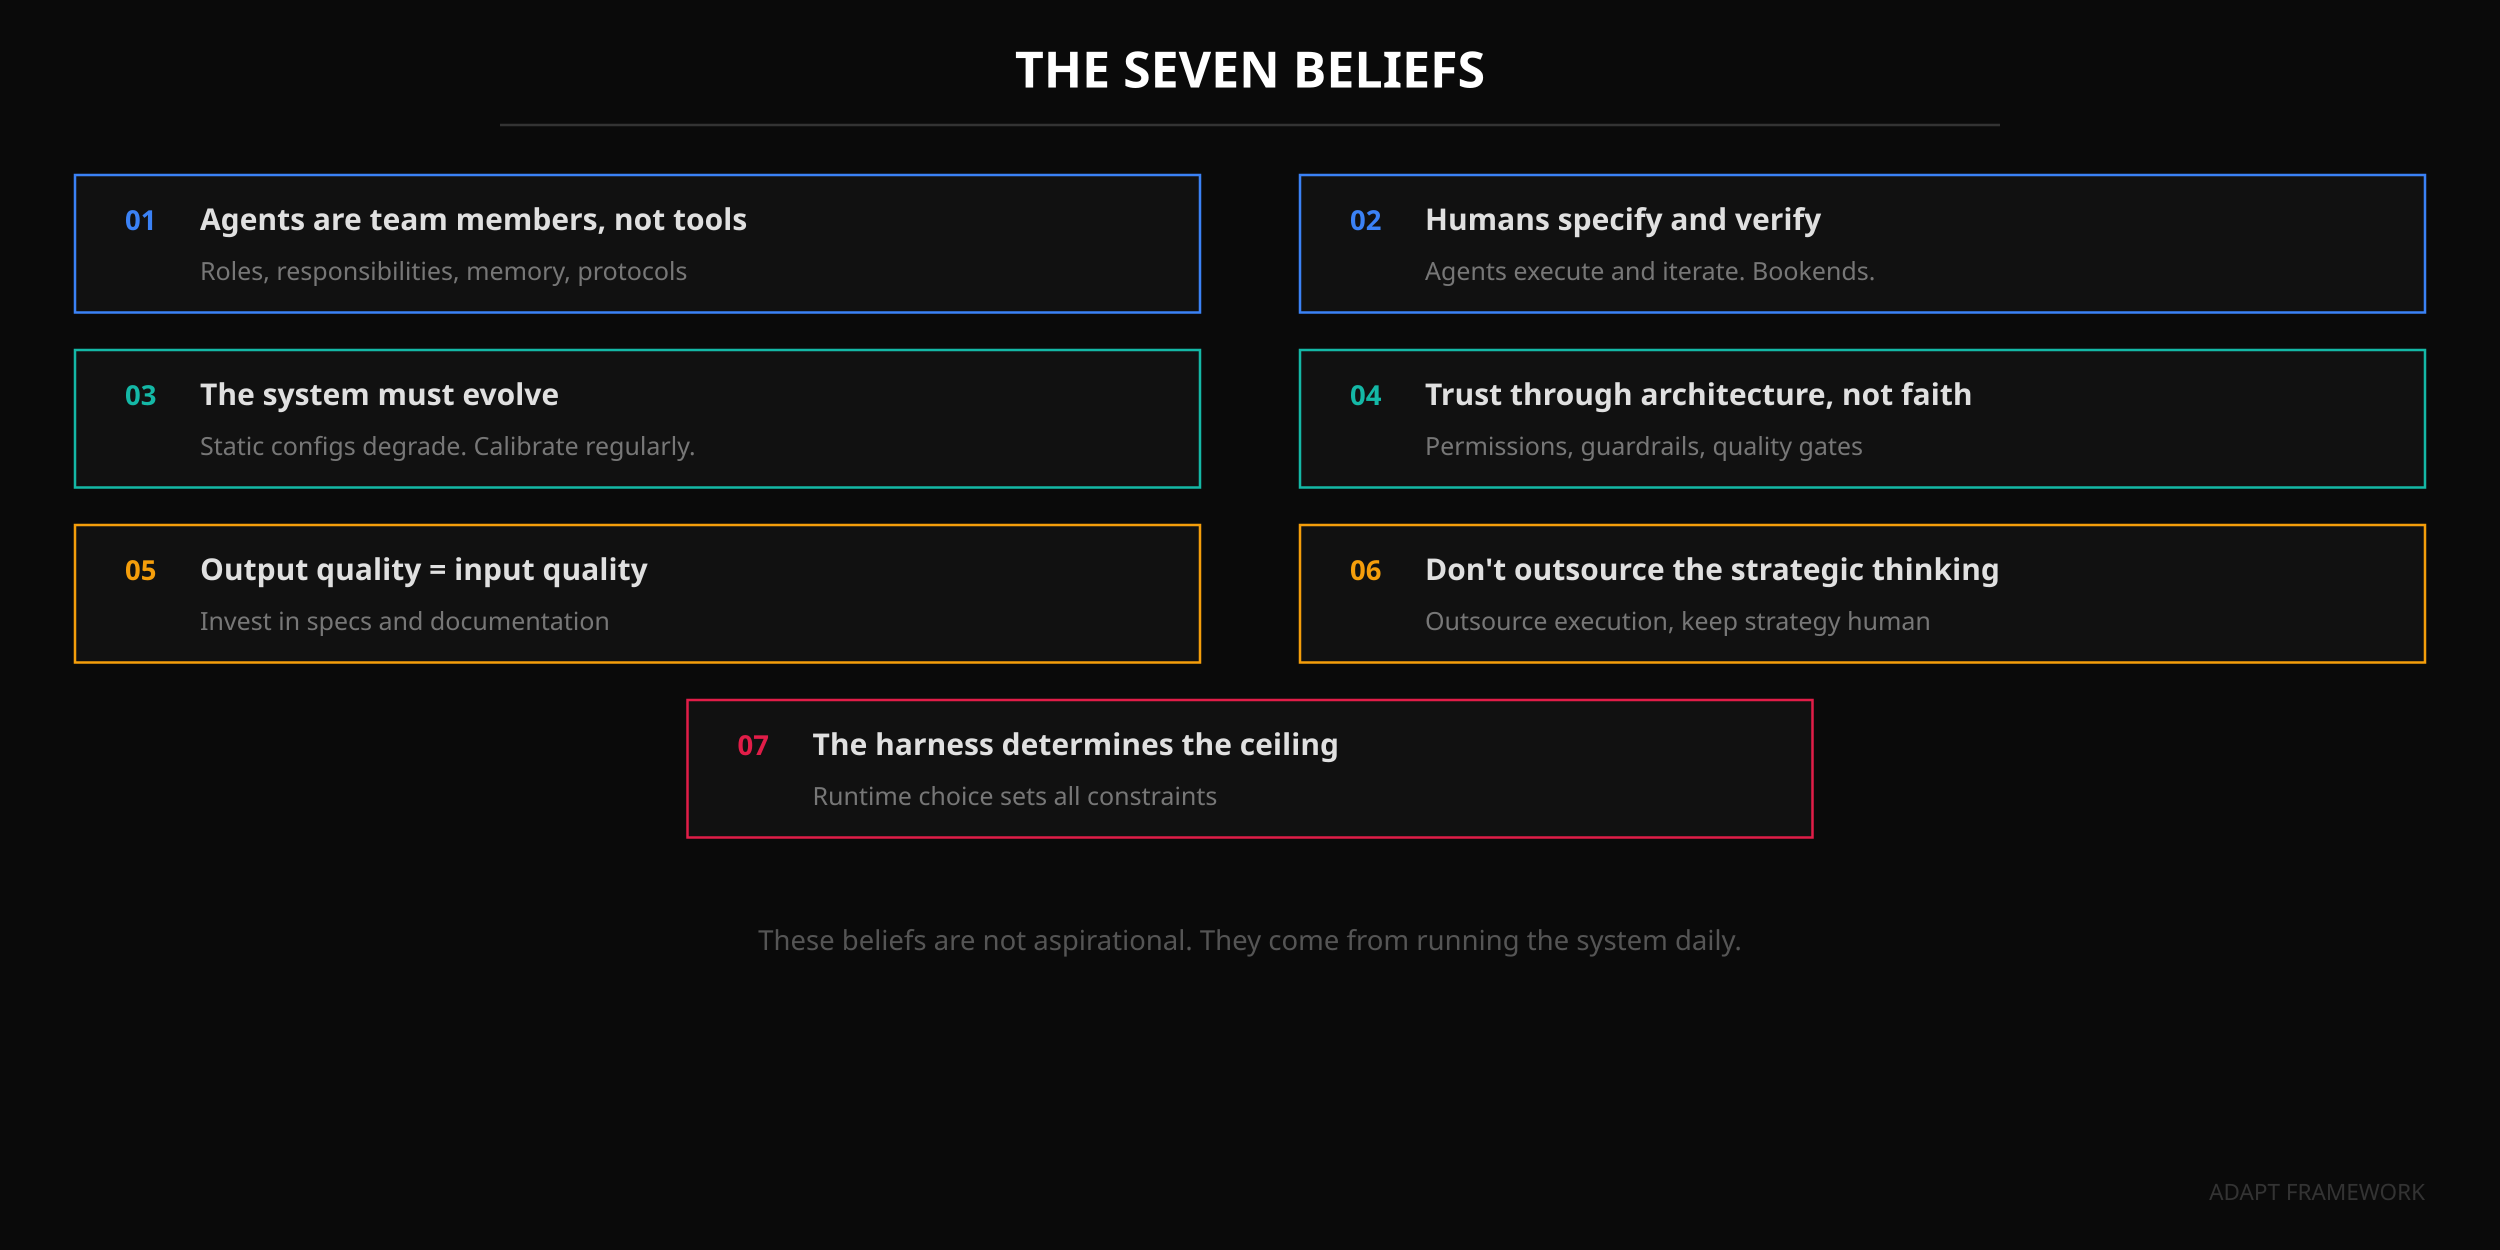
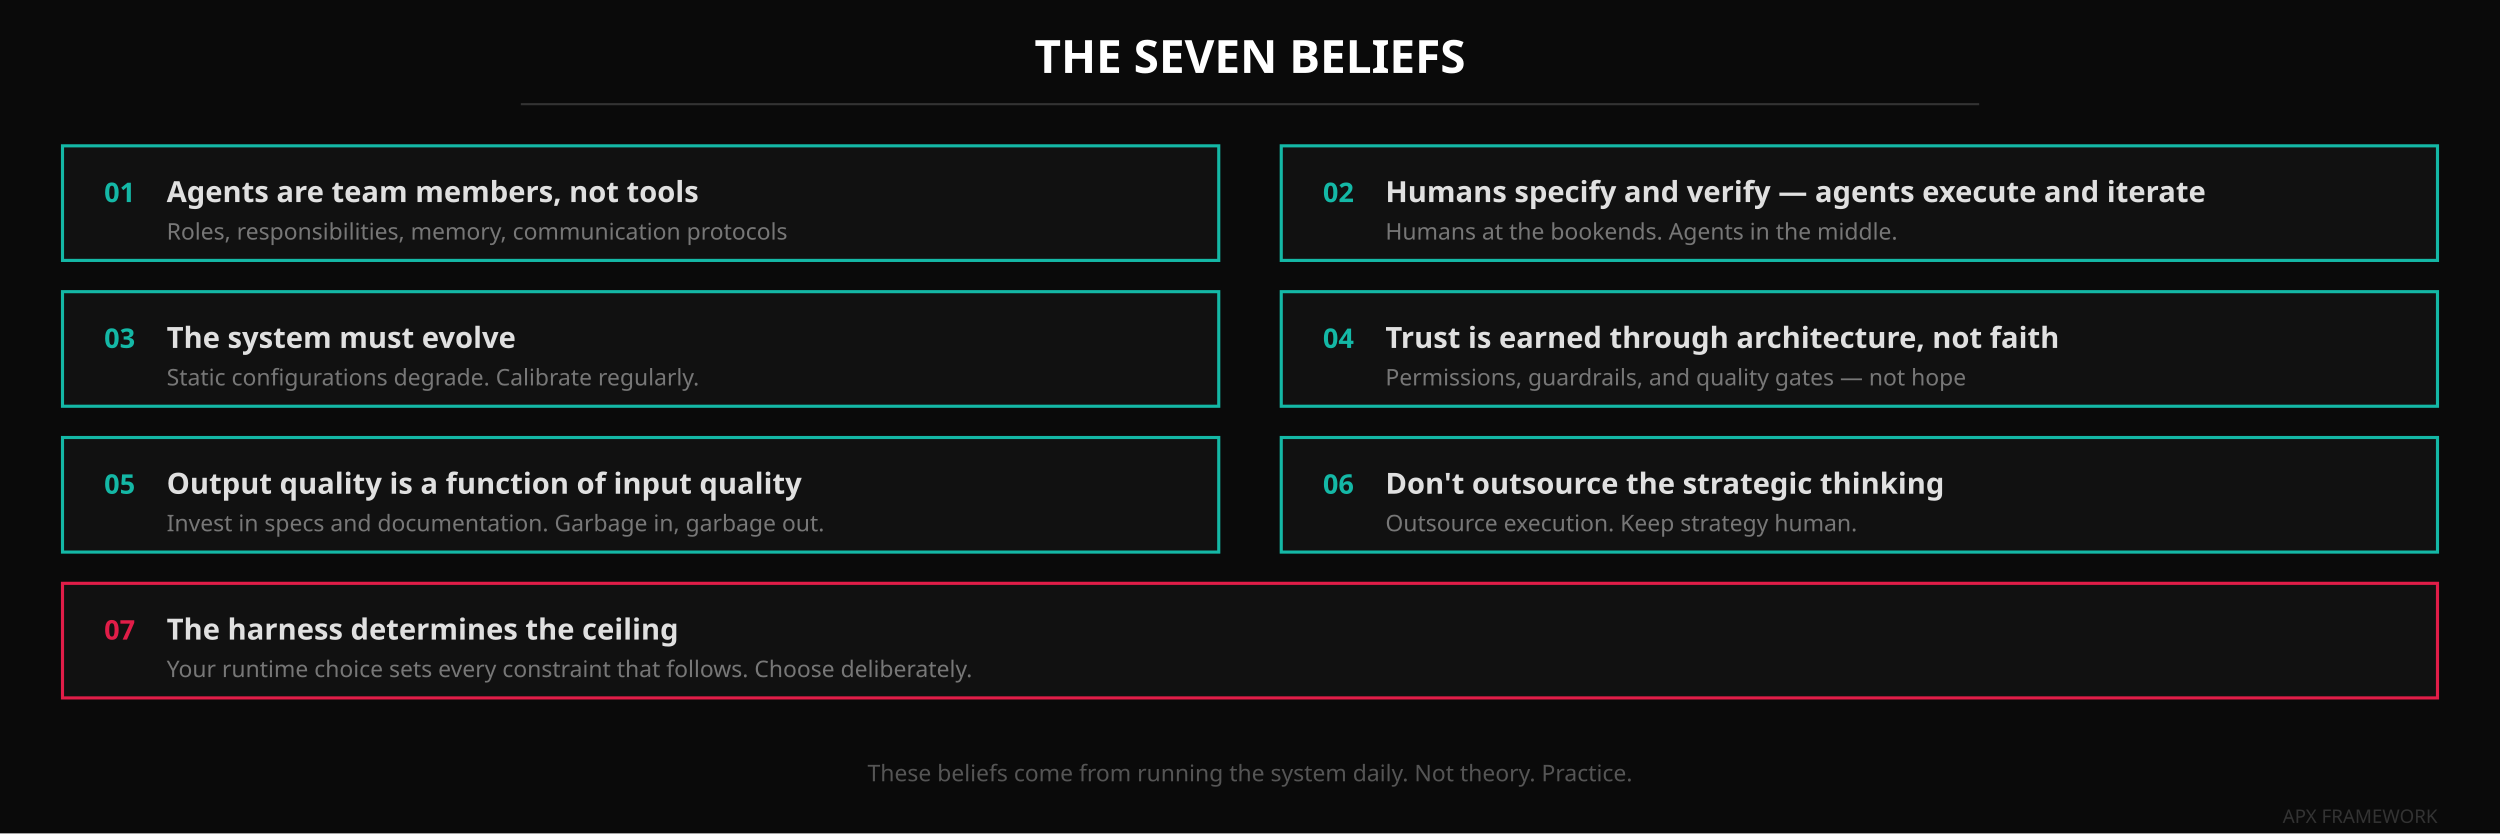
- <svg xmlns="http://www.w3.org/2000/svg" viewBox="0 0 1000 500" width="1000" height="500">
-   <rect width="1000" height="500" fill="#0a0a0a" />
-   <text x="500" y="35" text-anchor="middle" font-family="system-ui, sans-serif" font-size="20" font-weight="700" fill="#ffffff">THE SEVEN BELIEFS</text>
-   <line x1="200" y1="50" x2="800" y2="50" stroke="#333" stroke-width="1" />
-   <rect x="30" y="70" width="450" height="55" fill="#111" stroke="#3b82f6" stroke-width="1" />
-   <text x="50" y="92" font-family="system-ui, sans-serif" font-size="11" fill="#3b82f6" font-weight="600">01</text>
-   <text x="80" y="92" font-family="system-ui, sans-serif" font-size="12" font-weight="600" fill="#e0e0e0">Agents are team members, not tools</text>
-   <text x="80" y="112" font-family="system-ui, sans-serif" font-size="10" fill="#777">Roles, responsibilities, memory, protocols</text>
-   <rect x="520" y="70" width="450" height="55" fill="#111" stroke="#3b82f6" stroke-width="1" />
-   <text x="540" y="92" font-family="system-ui, sans-serif" font-size="11" fill="#3b82f6" font-weight="600">02</text>
-   <text x="570" y="92" font-family="system-ui, sans-serif" font-size="12" font-weight="600" fill="#e0e0e0">Humans specify and verify</text>
-   <text x="570" y="112" font-family="system-ui, sans-serif" font-size="10" fill="#777">Agents execute and iterate. Bookends.</text>
-   <rect x="30" y="140" width="450" height="55" fill="#111" stroke="#14b8a6" stroke-width="1" />
-   <text x="50" y="162" font-family="system-ui, sans-serif" font-size="11" fill="#14b8a6" font-weight="600">03</text>
-   <text x="80" y="162" font-family="system-ui, sans-serif" font-size="12" font-weight="600" fill="#e0e0e0">The system must evolve</text>
-   <text x="80" y="182" font-family="system-ui, sans-serif" font-size="10" fill="#777">Static configs degrade. Calibrate regularly.</text>
-   <rect x="520" y="140" width="450" height="55" fill="#111" stroke="#14b8a6" stroke-width="1" />
-   <text x="540" y="162" font-family="system-ui, sans-serif" font-size="11" fill="#14b8a6" font-weight="600">04</text>
-   <text x="570" y="162" font-family="system-ui, sans-serif" font-size="12" font-weight="600" fill="#e0e0e0">Trust through architecture, not faith</text>
-   <text x="570" y="182" font-family="system-ui, sans-serif" font-size="10" fill="#777">Permissions, guardrails, quality gates</text>
-   <rect x="30" y="210" width="450" height="55" fill="#111" stroke="#f59e0b" stroke-width="1" />
-   <text x="50" y="232" font-family="system-ui, sans-serif" font-size="11" fill="#f59e0b" font-weight="600">05</text>
-   <text x="80" y="232" font-family="system-ui, sans-serif" font-size="12" font-weight="600" fill="#e0e0e0">Output quality = input quality</text>
-   <text x="80" y="252" font-family="system-ui, sans-serif" font-size="10" fill="#777">Invest in specs and documentation</text>
-   <rect x="520" y="210" width="450" height="55" fill="#111" stroke="#f59e0b" stroke-width="1" />
-   <text x="540" y="232" font-family="system-ui, sans-serif" font-size="11" fill="#f59e0b" font-weight="600">06</text>
-   <text x="570" y="232" font-family="system-ui, sans-serif" font-size="12" font-weight="600" fill="#e0e0e0">Don't outsource the strategic thinking</text>
-   <text x="570" y="252" font-family="system-ui, sans-serif" font-size="10" fill="#777">Outsource execution, keep strategy human</text>
-   <rect x="275" y="280" width="450" height="55" fill="#111" stroke="#e11d48" stroke-width="1" />
-   <text x="295" y="302" font-family="system-ui, sans-serif" font-size="11" fill="#e11d48" font-weight="600">07</text>
-   <text x="325" y="302" font-family="system-ui, sans-serif" font-size="12" font-weight="600" fill="#e0e0e0">The harness determines the ceiling</text>
-   <text x="325" y="322" font-family="system-ui, sans-serif" font-size="10" fill="#777">Runtime choice sets all constraints</text>
-   <text x="500" y="380" text-anchor="middle" font-family="system-ui, sans-serif" font-size="11" fill="#555">These beliefs are not aspirational. They come from running the system daily.</text>
-   <text x="970" y="480" text-anchor="end" font-family="system-ui, sans-serif" font-size="9" fill="#333">ADAPT FRAMEWORK</text>
+ <svg xmlns="http://www.w3.org/2000/svg" viewBox="0 0 1200 400" width="1200" height="400">
+   <rect width="1200" height="400" fill="#0a0a0a" />
+   <text x="600" y="35" text-anchor="middle" font-family="system-ui, sans-serif" font-size="22" font-weight="700" fill="#ffffff">THE SEVEN BELIEFS</text>
+   <line x1="250" y1="50" x2="950" y2="50" stroke="#333" stroke-width="1" />
+   <rect x="30" y="70" width="555" height="55" fill="#111" stroke="#14b8a6" stroke-width="1.5" />
+   <text x="50" y="97" font-family="system-ui, sans-serif" font-size="13" fill="#14b8a6" font-weight="600">01</text>
+   <text x="80" y="97" font-family="system-ui, sans-serif" font-size="14" font-weight="600" fill="#e0e0e0">Agents are team members, not tools</text>
+   <text x="80" y="115" font-family="system-ui, sans-serif" font-size="11" fill="#777">Roles, responsibilities, memory, communication protocols</text>
+   <rect x="615" y="70" width="555" height="55" fill="#111" stroke="#14b8a6" stroke-width="1.5" />
+   <text x="635" y="97" font-family="system-ui, sans-serif" font-size="13" fill="#14b8a6" font-weight="600">02</text>
+   <text x="665" y="97" font-family="system-ui, sans-serif" font-size="14" font-weight="600" fill="#e0e0e0">Humans specify and verify — agents execute and iterate</text>
+   <text x="665" y="115" font-family="system-ui, sans-serif" font-size="11" fill="#777">Humans at the bookends. Agents in the middle.</text>
+   <rect x="30" y="140" width="555" height="55" fill="#111" stroke="#14b8a6" stroke-width="1.5" />
+   <text x="50" y="167" font-family="system-ui, sans-serif" font-size="13" fill="#14b8a6" font-weight="600">03</text>
+   <text x="80" y="167" font-family="system-ui, sans-serif" font-size="14" font-weight="600" fill="#e0e0e0">The system must evolve</text>
+   <text x="80" y="185" font-family="system-ui, sans-serif" font-size="11" fill="#777">Static configurations degrade. Calibrate regularly.</text>
+   <rect x="615" y="140" width="555" height="55" fill="#111" stroke="#14b8a6" stroke-width="1.5" />
+   <text x="635" y="167" font-family="system-ui, sans-serif" font-size="13" fill="#14b8a6" font-weight="600">04</text>
+   <text x="665" y="167" font-family="system-ui, sans-serif" font-size="14" font-weight="600" fill="#e0e0e0">Trust is earned through architecture, not faith</text>
+   <text x="665" y="185" font-family="system-ui, sans-serif" font-size="11" fill="#777">Permissions, guardrails, and quality gates — not hope</text>
+   <rect x="30" y="210" width="555" height="55" fill="#111" stroke="#14b8a6" stroke-width="1.5" />
+   <text x="50" y="237" font-family="system-ui, sans-serif" font-size="13" fill="#14b8a6" font-weight="600">05</text>
+   <text x="80" y="237" font-family="system-ui, sans-serif" font-size="14" font-weight="600" fill="#e0e0e0">Output quality is a function of input quality</text>
+   <text x="80" y="255" font-family="system-ui, sans-serif" font-size="11" fill="#777">Invest in specs and documentation. Garbage in, garbage out.</text>
+   <rect x="615" y="210" width="555" height="55" fill="#111" stroke="#14b8a6" stroke-width="1.5" />
+   <text x="635" y="237" font-family="system-ui, sans-serif" font-size="13" fill="#14b8a6" font-weight="600">06</text>
+   <text x="665" y="237" font-family="system-ui, sans-serif" font-size="14" font-weight="600" fill="#e0e0e0">Don't outsource the strategic thinking</text>
+   <text x="665" y="255" font-family="system-ui, sans-serif" font-size="11" fill="#777">Outsource execution. Keep strategy human.</text>
+   <rect x="30" y="280" width="1140" height="55" fill="#111" stroke="#e11d48" stroke-width="1.5" />
+   <text x="50" y="307" font-family="system-ui, sans-serif" font-size="13" fill="#e11d48" font-weight="600">07</text>
+   <text x="80" y="307" font-family="system-ui, sans-serif" font-size="14" font-weight="600" fill="#e0e0e0">The harness determines the ceiling</text>
+   <text x="80" y="325" font-family="system-ui, sans-serif" font-size="11" fill="#777">Your runtime choice sets every constraint that follows. Choose deliberately.</text>
+   <text x="600" y="375" text-anchor="middle" font-family="system-ui, sans-serif" font-size="11" fill="#555">These beliefs come from running the system daily. Not theory. Practice.</text>
+   <text x="1170" y="395" text-anchor="end" font-family="system-ui, sans-serif" font-size="9" fill="#333">APX FRAMEWORK</text>
</svg>
